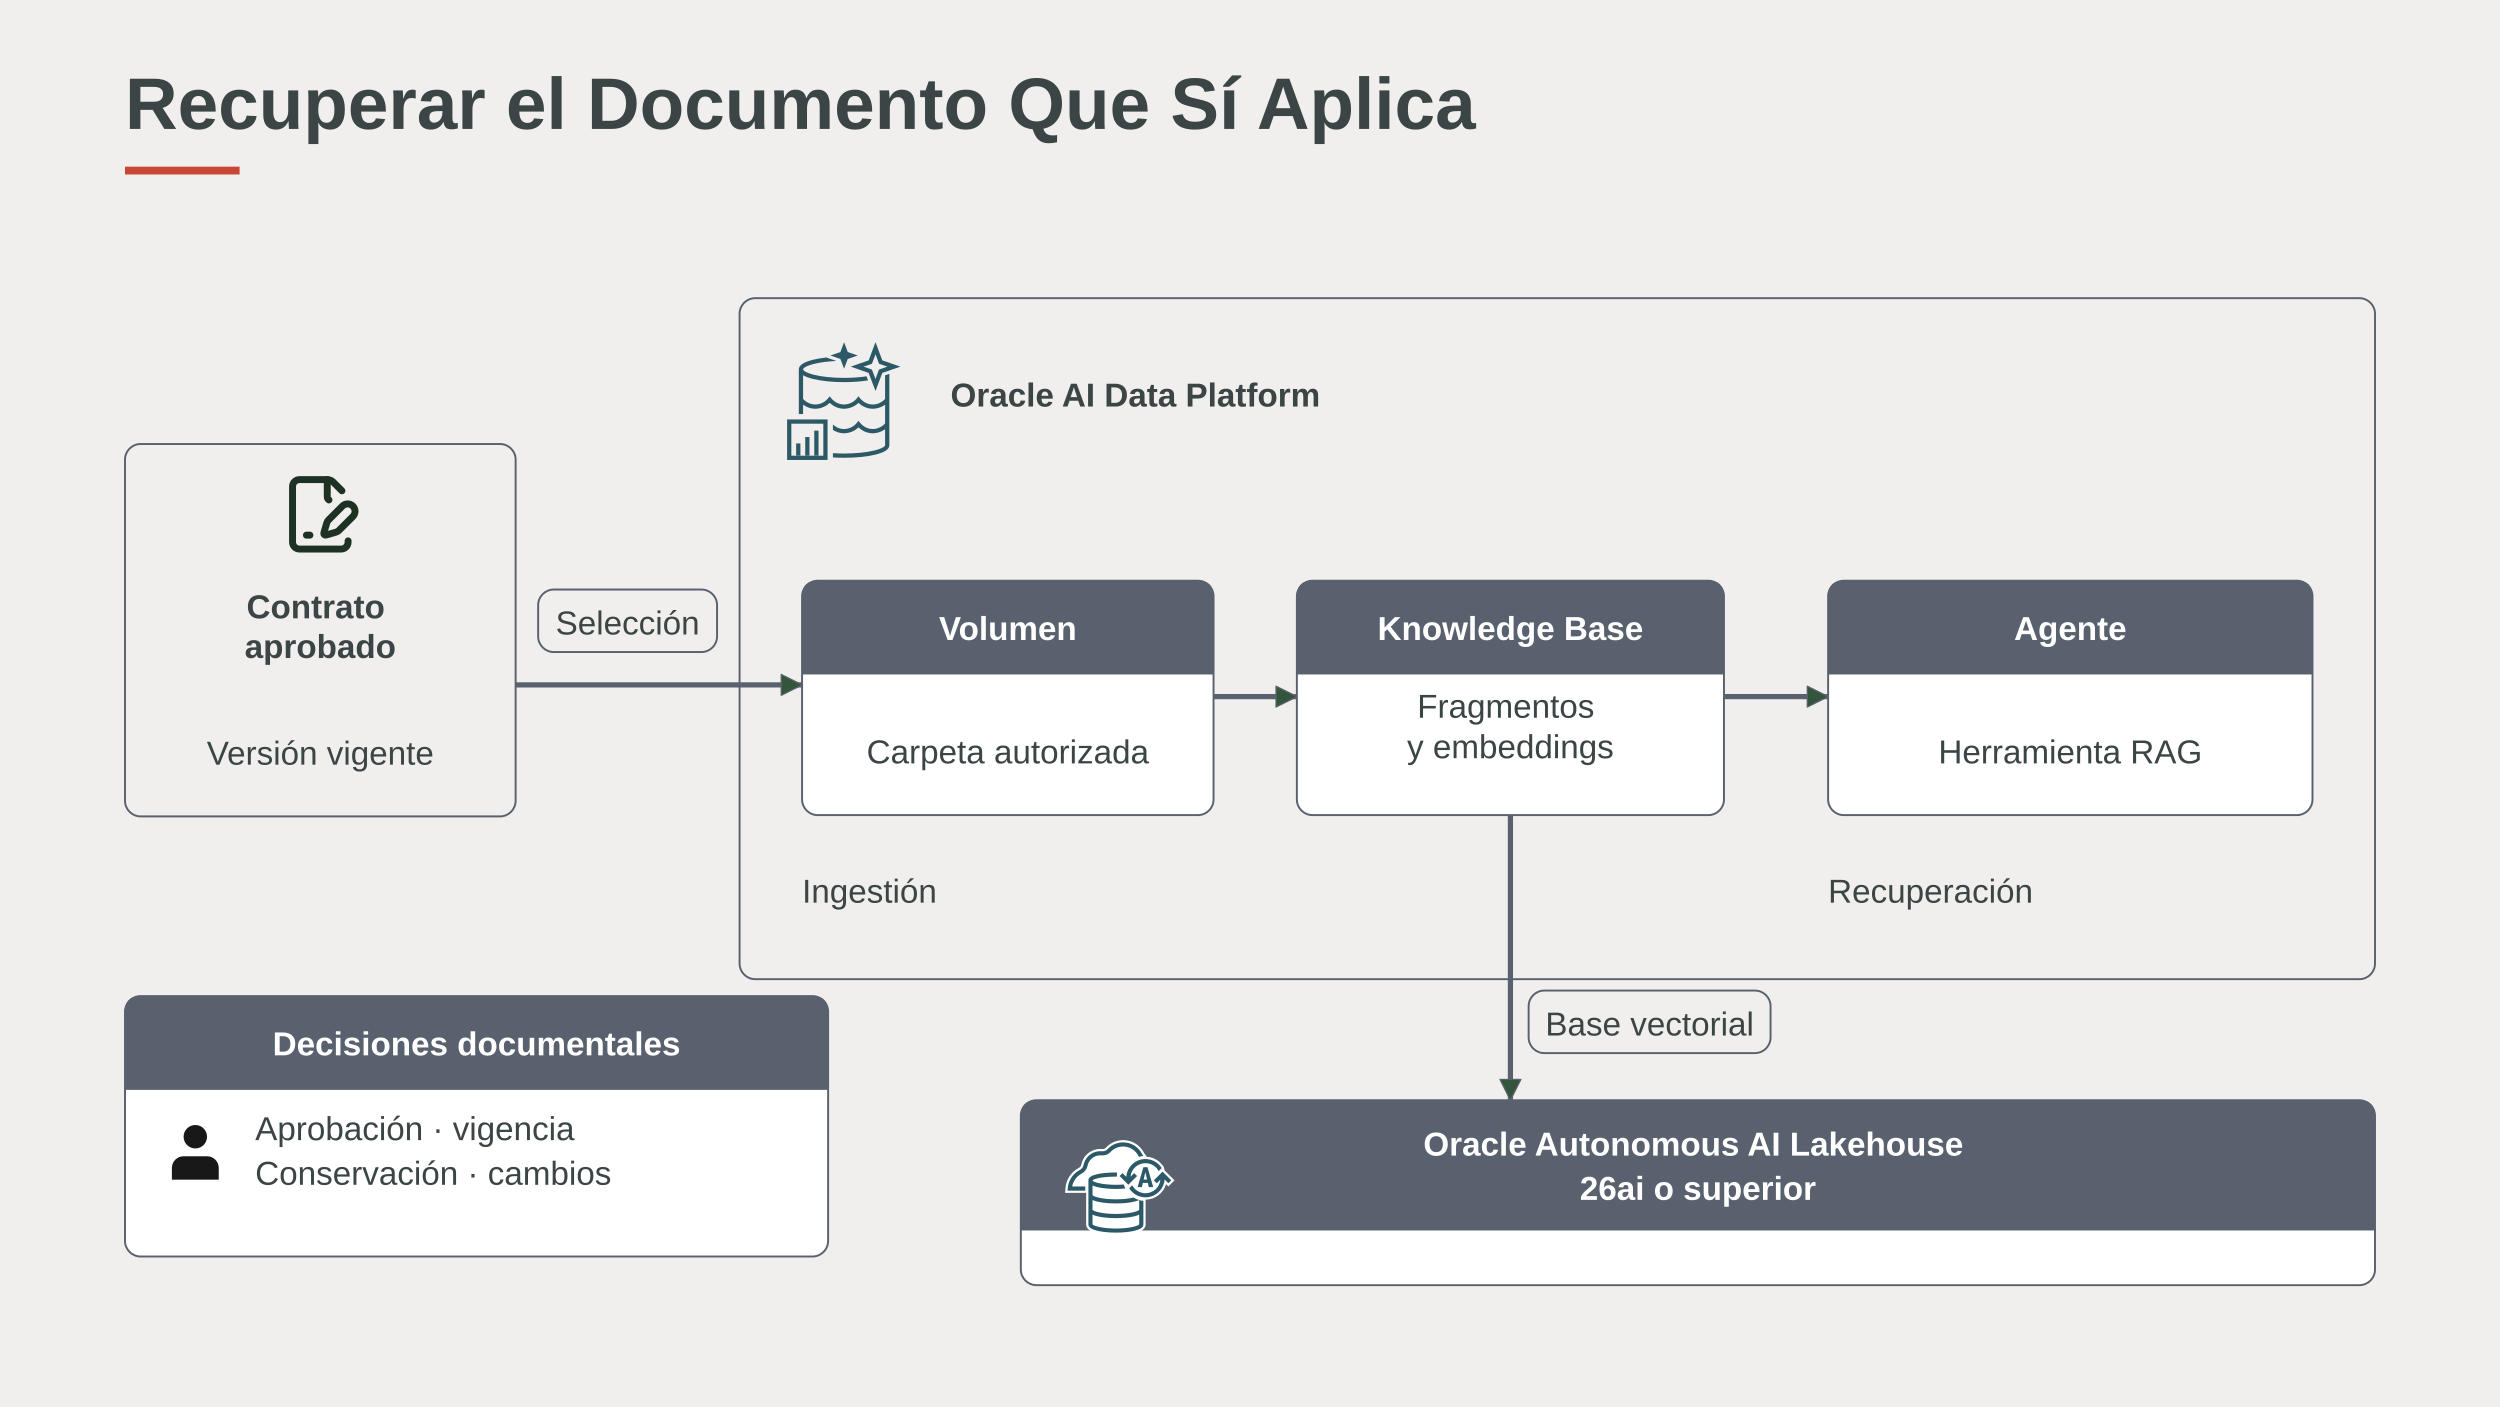
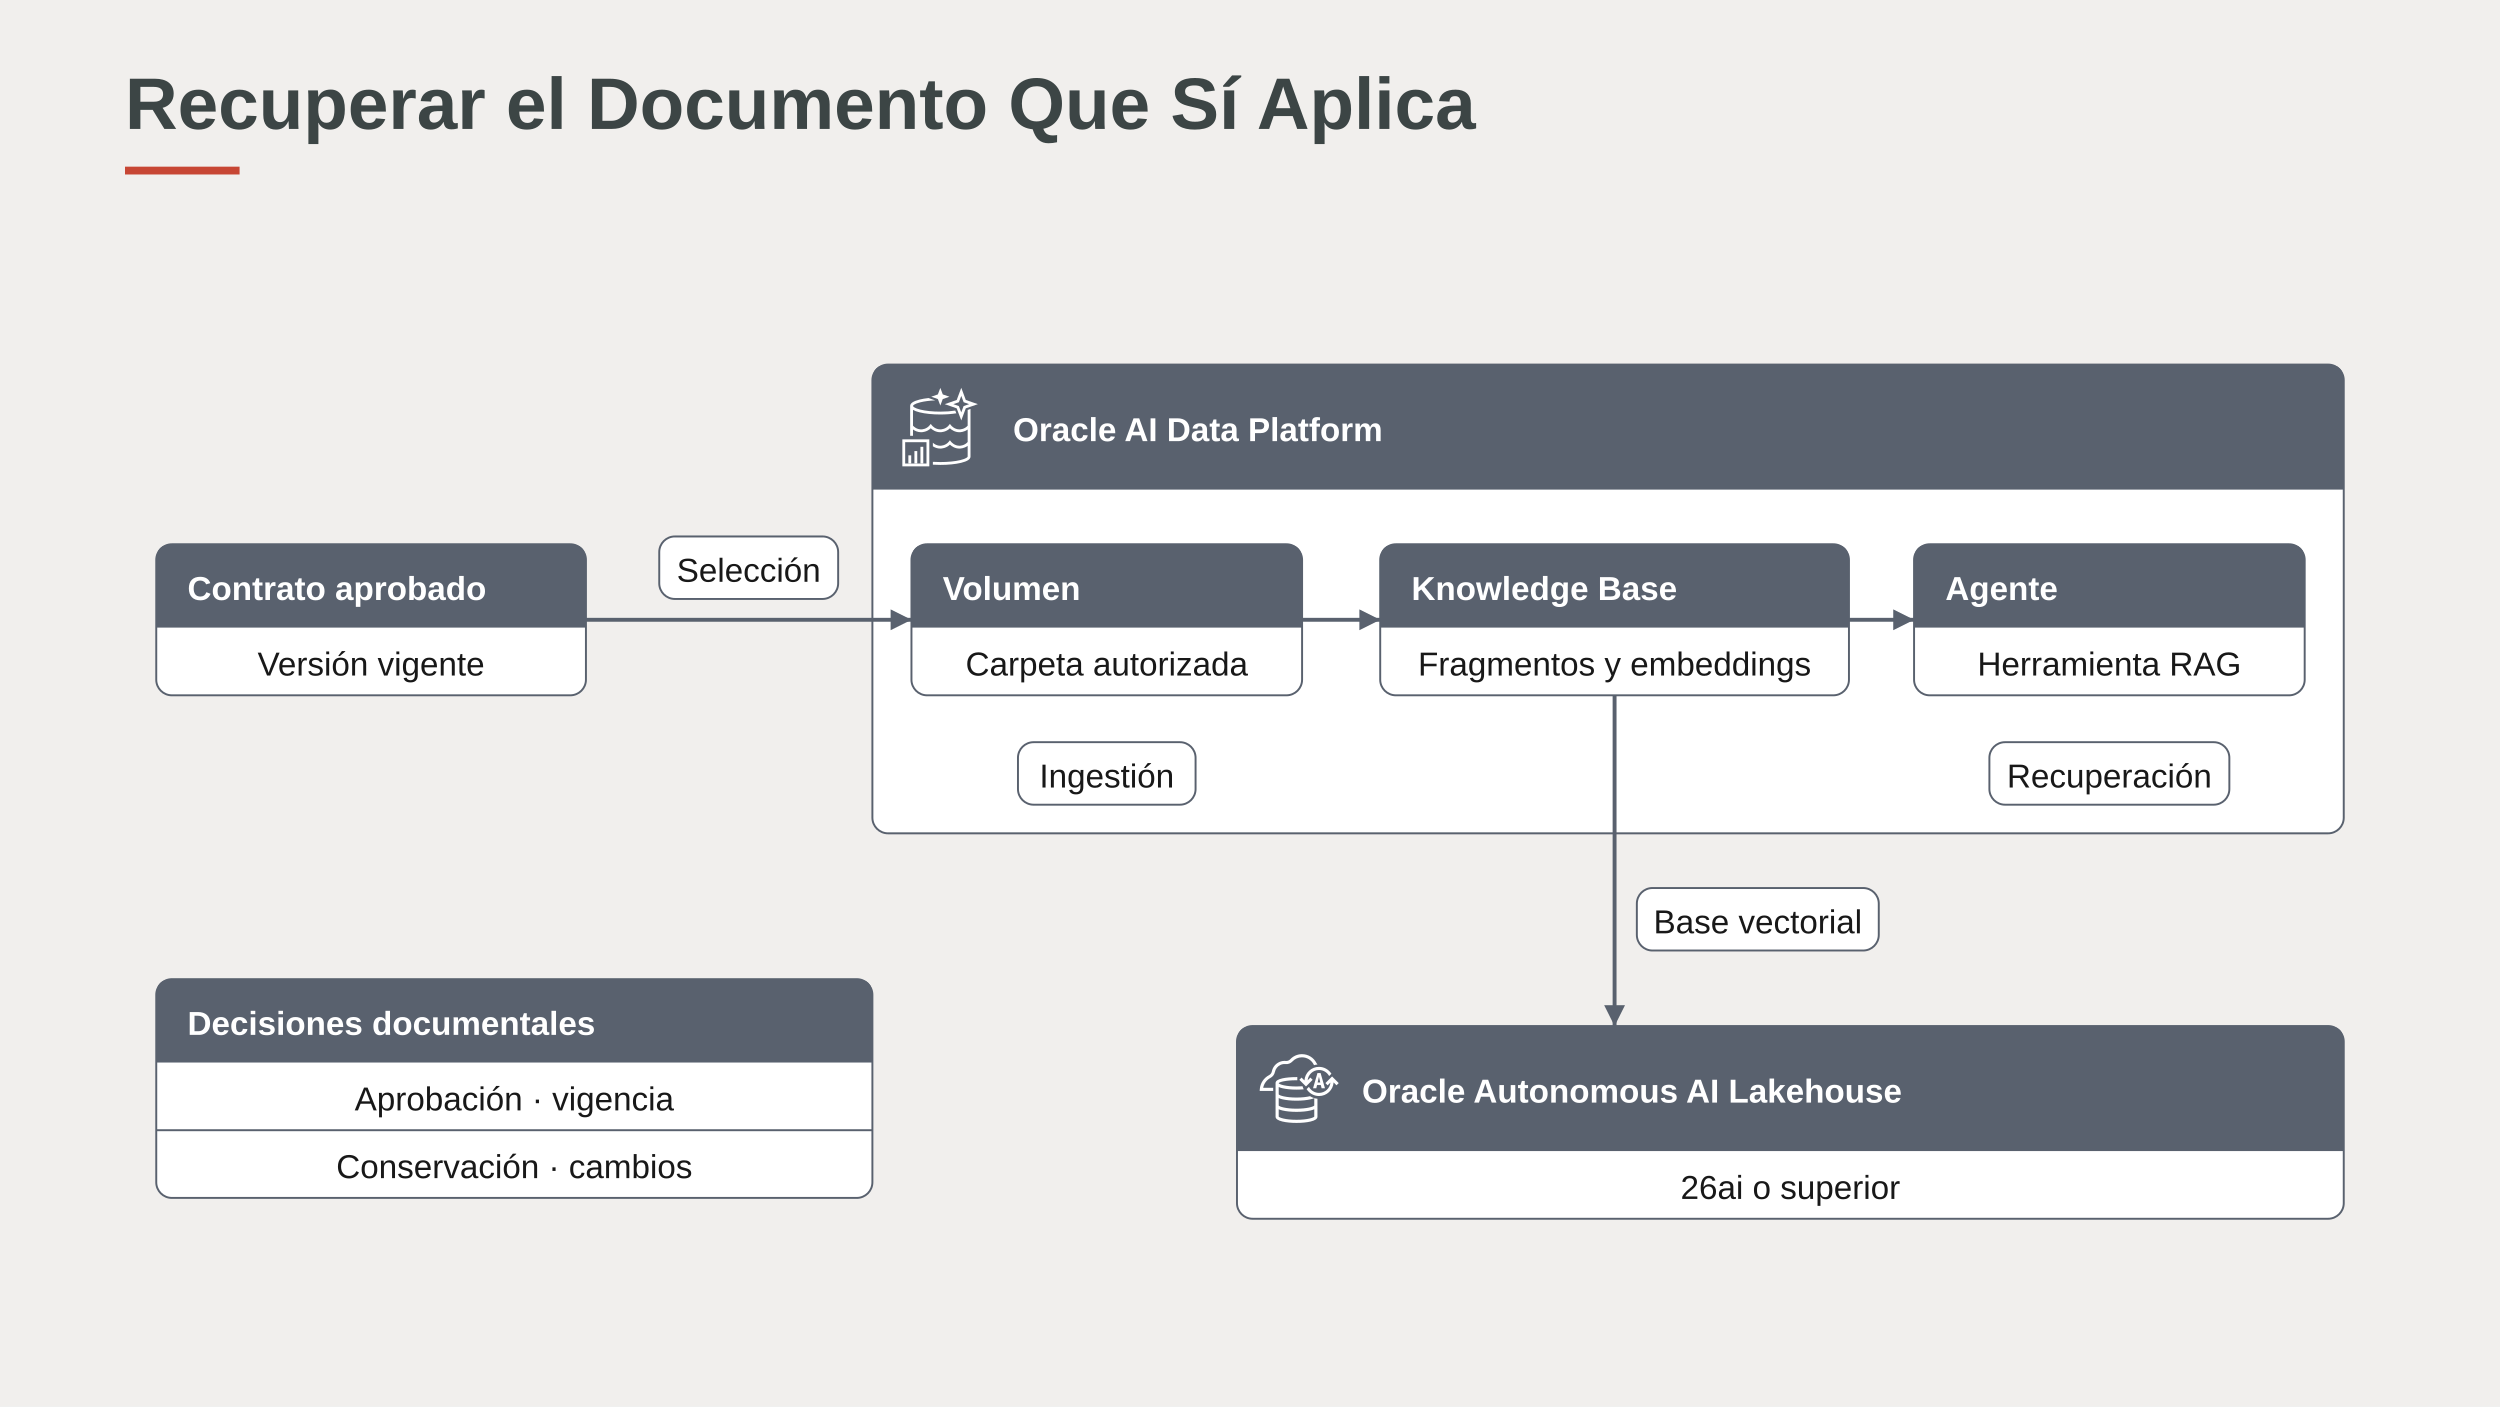
<svg xmlns="http://www.w3.org/2000/svg" viewBox="0 0 1920 1080" role="img" aria-labelledby="title description">
  <g font-family="Segoe UI, Arial, sans-serif">
    <rect x="0" y="0" width="1920" height="1080" rx="0" fill="#F1EFED" stroke="none" stroke-width="2" />
    <rect x="96" y="128" width="88" height="6" rx="0" fill="#C74634" stroke="none" stroke-width="2" />
    <text x="96" y="99" font-size="56" fill="#3C4545" font-weight="700" text-anchor="start">
      <tspan x="96" y="99">Recuperar el Documento Que Sí Aplica</tspan>
    </text>
-     <g data-layout="module-artwork" data-reference="governance-architecture" transform="translate(0.000 -13.000)" data-center="960 608">
-       <rect x="568" y="242" width="1256" height="523" rx="12" fill="#F1EFED" stroke="#59616E" stroke-width="1.5" />
-       <svg x="600" y="273" width="96" height="96" viewBox="0 0 720 720" aria-hidden="true" data-official-icon="oci-ai-data-platform-workbench">
-         <g>
-           <g id="oci-oci-ai-data-platform-workbench-group1-1-600-273" transform="translate(33.75,-20.6554)">
-             <g id="oci-oci-ai-data-platform-workbench-shape2-2-600-273" transform="translate(67.4572,-12.4994)">
-               <path d="M496.88 245.08 L496.88 381 C470.22 411.51 433.64 413.11 426.32 413.11 C383.42 413.11 357.87 383.71 353.16         377.8 L343.49 365.78 L333.94 377.8 C307.15 411.4 268.22 413.11 260.78 413.11 C217.75 413.11 192.2 383.71         187.49 377.8 L177.94 365.78 L168.27 377.8 C141.49 411.4 102.67 413.11 95.11 413.11 C57.41 413.11 33.11         390.49 24.55 380.95 L24.55 244.41 C38.19 252.64 57.29 259.84 82.09 265.99 C129.95 277.81 193.44 284.33         260.78 284.33 C310.5 284.33 357.99 280.76 398.79 274.15 L389.86 250.68 C351.55 256.59 307.15 259.74         260.78 259.74 C195.3 259.74 134.05 253.48 88.04 242.11 C35.96 229.25 24.55 215 24.55 210.6 C24.55 206.21         35.96 191.96 87.92 179.09 C123.38 170.32 168.02 164.61 216.63 162.45 L209.19 159.86 L158.72 142.21 C130.57         145.3 104.53 149.68 82.09 155.22 C27.53 168.7 0 187.32 0 210.59 L0 468.35 L24.55 468.35 L24.55 413.79         C40.3 425.54 64.11 437.65 95.11 437.65 C103.67 437.65 145.21 435.86 178.07 403.58 C192.33 417.17 220.48         437.65 260.65 437.65 C269.33 437.65 310.87 435.86 343.73 403.58 C357.99 417.17 386.14 437.65 426.32         437.65 C433.88 437.65 466.74 436.25 496.88 414.12 L496.88 522.25 C470.22 552.77 433.64 554.36 426.32         554.36 C383.42 554.36 357.87 524.96 353.16 519.05 L343.49 507.03 L333.94 519.05 C307.15 552.65 268.22         554.36 260.78 554.36 C229.78 554.36 207.95 539.11 196.3 528.38 L196.3 559.34 C211.92 569.6 233.62 578.94         260.78 578.94 C269.33 578.94 310.87 577.15 343.73 544.87 C357.99 558.46 386.14 578.94 426.32 578.94         C434.01 578.94 466.74 577.53 496.88 555.41 L496.88 648.18 C496.88 652.06 485.22 665.94 433.51 678.32         C387.51 689.35 326.13 695.42 260.78 695.42 C238.7 695.42 217 694.72 196.3 693.38 L196.3 717.99 C217.13         719.29 238.7 720 260.78 720 C327.99 720 391.48 713.69 439.22 702.22 C493.78 689.15 521.43 670.96 521.43         648.15 L521.43 236.58 L496.88 245.08 Z" class="oci-oci-ai-data-platform-workbench-st1" style="fill:#2d5967;stroke:none;stroke-linecap:butt;stroke-width:0.75;" />
+     <g data-layout="module-artwork" data-reference="governance-architecture" data-center="960 608" transform="translate(0 -10)">
+       <rect x="670" y="290" width="1130" height="360" rx="12" fill="#FFFFFF" stroke="#59616E" stroke-width="1.5" />
+       <path d="M682 290 H1788 Q1800 290 1800 302 V386 H670 V302 Q670 290 682 290 Z" fill="#59616E" stroke="#59616E" stroke-width="0" stroke-linejoin="round" stroke-linecap="round" />
+       <g data-table-cell="icon-header" data-cell-align="left">
+         <rect x="670" y="290" width="1130" height="96" rx="0" fill="none" stroke="none" stroke-width="0" data-cell-frame="true" />
+         <g data-cell-content="true">
+           <svg x="690" y="306" width="64" height="64" viewBox="0 0 720 720" aria-hidden="true" data-official-icon="oci-ai-data-platform-workbench">
+             <g>
+               <g id="oci-oci-ai-data-platform-workbench-group1-1" transform="translate(33.75,-20.6554)">
+                 <g id="oci-oci-ai-data-platform-workbench-shape2-2" transform="translate(67.4572,-12.4994)">
+                   <path d="M496.88 245.08 L496.88 381 C470.22 411.51 433.64 413.11 426.32 413.11 C383.42 413.11 357.87 383.71 353.16         377.8 L343.49 365.78 L333.94 377.8 C307.15 411.4 268.22 413.11 260.78 413.11 C217.75 413.11 192.2 383.71         187.49 377.8 L177.94 365.78 L168.27 377.8 C141.49 411.4 102.67 413.11 95.11 413.11 C57.41 413.11 33.11         390.49 24.55 380.95 L24.55 244.41 C38.19 252.64 57.29 259.84 82.09 265.99 C129.95 277.81 193.44 284.33         260.78 284.33 C310.5 284.33 357.99 280.76 398.79 274.15 L389.86 250.68 C351.55 256.59 307.15 259.74         260.78 259.74 C195.3 259.74 134.05 253.48 88.04 242.11 C35.96 229.25 24.55 215 24.55 210.6 C24.55 206.21         35.96 191.96 87.92 179.09 C123.38 170.32 168.02 164.61 216.63 162.45 L209.19 159.86 L158.72 142.21 C130.57         145.3 104.53 149.68 82.09 155.22 C27.53 168.7 0 187.32 0 210.59 L0 468.35 L24.55 468.35 L24.55 413.79         C40.3 425.54 64.11 437.65 95.11 437.65 C103.67 437.65 145.21 435.86 178.07 403.58 C192.33 417.17 220.48         437.65 260.65 437.65 C269.33 437.65 310.87 435.86 343.73 403.58 C357.99 417.17 386.14 437.65 426.32         437.65 C433.88 437.65 466.74 436.25 496.88 414.12 L496.88 522.25 C470.22 552.77 433.64 554.36 426.32         554.36 C383.42 554.36 357.87 524.96 353.16 519.05 L343.49 507.03 L333.94 519.05 C307.15 552.65 268.22         554.36 260.78 554.36 C229.78 554.36 207.95 539.11 196.3 528.38 L196.3 559.34 C211.92 569.6 233.62 578.94         260.78 578.94 C269.33 578.94 310.87 577.15 343.73 544.87 C357.99 558.46 386.14 578.94 426.32 578.94         C434.01 578.94 466.74 577.53 496.88 555.41 L496.88 648.18 C496.88 652.06 485.22 665.94 433.51 678.32         C387.51 689.35 326.13 695.42 260.78 695.42 C238.7 695.42 217 694.72 196.3 693.38 L196.3 717.99 C217.13         719.29 238.7 720 260.78 720 C327.99 720 391.48 713.69 439.22 702.22 C493.78 689.15 521.43 670.96 521.43         648.15 L521.43 236.58 L496.88 245.08 Z" class="oci-oci-ai-data-platform-workbench-st1" style="fill:#FFFFFF;stroke:none;stroke-linecap:butt;stroke-width:0.75;" />
+                 </g>
+                 <g id="oci-oci-ai-data-platform-workbench-shape3-4" transform="translate(52.081,-24.5773)">
+                   <path d="M24.55 649.37 L0 649.37 L0 720 L24.55 720 L24.55 649.37 Z" class="oci-oci-ai-data-platform-workbench-st1" style="fill:#FFFFFF;stroke:none;stroke-linecap:butt;stroke-width:0.75;" />
+                 </g>
+                 <g id="oci-oci-ai-data-platform-workbench-shape4-6" transform="translate(104.286,-24.5649)">
+                   <path d="M24.55 612.51 L0 612.51 L0 720 L24.55 720 L24.55 612.51 Z" class="oci-oci-ai-data-platform-workbench-st1" style="fill:#FFFFFF;stroke:none;stroke-linecap:butt;stroke-width:0.75;" />
+                 </g>
+                 <g id="oci-oci-ai-data-platform-workbench-shape5-8" transform="translate(156.367,-24.5525)">
+                   <path d="M24.55 575.65 L0 575.65 L0 720 L24.55 720 L24.55 575.65 Z" class="oci-oci-ai-data-platform-workbench-st1" style="fill:#FFFFFF;stroke:none;stroke-linecap:butt;stroke-width:0.75;" />
+                 </g>
+                 <g id="oci-oci-ai-data-platform-workbench-shape6-10">
+                   <path d="M233 486.6 L0 486.6 L0 720 L233 720 L233 486.6 ZM24.43 511.16 L208.57 511.16 L208.57 695.46 L24.43 695.46         L24.43 511.16 Z" class="oci-oci-ai-data-platform-workbench-st1" style="fill:#FFFFFF;stroke:none;stroke-linecap:butt;stroke-width:0.75;" />
+                 </g>
+                 <g id="oci-oci-ai-data-platform-workbench-shape7-12" transform="translate(366.055,-396.969)">
+                   <path d="M286.45 579.52 L182.28 543.37 L143.1 438.28 L103.67 543.4 L0 579.49 L103.42 615.65 L143.22 720 L182.16 615.65         L286.45 579.52 ZM122.27 596.22 L74.53 579.54 L122.64 562.81 L143.1 508.3 L163.44 562.81 L211.42 579.49         L163.19 596.22 L142.97 650.4 L122.27 596.22 Z" class="oci-oci-ai-data-platform-workbench-st1" style="fill:#FFFFFF;stroke:none;stroke-linecap:butt;stroke-width:0.75;" />
+                 </g>
+                 <g id="oci-oci-ai-data-platform-workbench-shape8-14" transform="translate(249.493,-525.484)">
+                   <path d="M78.74 720 L99.7 663.91 L157.61 643.85 L99.82 623.8 L78.74 567.27 L57.41 623.8 L0 643.83 L57.41 663.91 L78.74         720 Z" class="oci-oci-ai-data-platform-workbench-st1" style="fill:#FFFFFF;stroke:none;stroke-linecap:butt;stroke-width:0.75;" />
+                 </g>
+               </g>
            </g>
-             <g id="oci-oci-ai-data-platform-workbench-shape3-4-600-273" transform="translate(52.081,-24.5773)">
-               <path d="M24.55 649.37 L0 649.37 L0 720 L24.55 720 L24.55 649.37 Z" class="oci-oci-ai-data-platform-workbench-st1" style="fill:#2d5967;stroke:none;stroke-linecap:butt;stroke-width:0.75;" />
+           </svg>
+           <text x="778" y="348.8" fill="#FFFFFF" font-size="25.5" font-weight="700" text-anchor="start">
+             <tspan x="778" y="348.8">Oracle AI Data Platform</tspan>
+           </text>
+         </g>
+       </g>
+       <rect x="120" y="428" width="330" height="116" rx="12" fill="#FFFFFF" stroke="#59616E" stroke-width="1.5" data-table-frame="true" />
+       <path d="M132 428 H438 Q450 428 450 440 V492 H120 V440 Q120 428 132 428 Z" fill="#59616E" stroke="#59616E" stroke-width="0" stroke-linejoin="round" stroke-linecap="round" />
+       <g data-table-cell="header" data-cell-align="left">
+         <rect x="120" y="428" width="330" height="64" rx="0" fill="none" stroke="none" stroke-width="0" data-cell-frame="true" />
+         <g data-cell-content="true">
+           <text x="144" y="470.8" fill="#FFFFFF" font-size="25.5" font-weight="700" text-anchor="start">
+             <tspan x="144" y="470.8">Contrato aprobado</tspan>
+           </text>
+         </g>
+       </g>
+       <g data-table-cell="row" data-cell-align="center">
+         <rect x="120" y="492" width="330" height="52" rx="0" fill="none" stroke="none" stroke-width="0" data-cell-frame="true" />
+         <g data-cell-content="true">
+           <text x="285.0" y="528.8" fill="#181818" font-size="25.5" font-weight="400" text-anchor="middle">
+             <tspan x="285.0" y="528.8">Versión vigente</tspan>
+           </text>
+         </g>
+       </g>
+       <line x1="450" y1="486" x2="700" y2="486" stroke="#59616E" stroke-width="3" />
+       <path d="M700 486 L684.0 494.0 L684.0 478.0 Z" fill="#59616E" stroke="#59616E" stroke-width="0" stroke-linejoin="round" stroke-linecap="round" />
+       <rect x="506.3" y="422" width="137.4" height="48" rx="12" fill="#FFFFFF" stroke="#59616E" stroke-width="1.5" data-layout="reference-tag" />
+       <text x="575" y="456.8" fill="#181818" font-size="25.5" font-weight="400" text-anchor="middle">
+         <tspan x="575" y="456.8">Selección</tspan>
+       </text>
+       <rect x="700" y="428" width="300" height="116" rx="12" fill="#FFFFFF" stroke="#59616E" stroke-width="1.5" data-table-frame="true" />
+       <path d="M712 428 H988 Q1000 428 1000 440 V492 H700 V440 Q700 428 712 428 Z" fill="#59616E" stroke="#59616E" stroke-width="0" stroke-linejoin="round" stroke-linecap="round" />
+       <g data-table-cell="header" data-cell-align="left">
+         <rect x="700" y="428" width="300" height="64" rx="0" fill="none" stroke="none" stroke-width="0" data-cell-frame="true" />
+         <g data-cell-content="true">
+           <text x="724" y="470.8" fill="#FFFFFF" font-size="25.5" font-weight="700" text-anchor="start">
+             <tspan x="724" y="470.8">Volumen</tspan>
+           </text>
+         </g>
+       </g>
+       <g data-table-cell="row" data-cell-align="center">
+         <rect x="700" y="492" width="300" height="52" rx="0" fill="none" stroke="none" stroke-width="0" data-cell-frame="true" />
+         <g data-cell-content="true">
+           <text x="850.0" y="528.8" fill="#181818" font-size="25.5" font-weight="400" text-anchor="middle">
+             <tspan x="850.0" y="528.8">Carpeta autorizada</tspan>
+           </text>
+         </g>
+       </g>
+       <rect x="1060" y="428" width="360" height="116" rx="12" fill="#FFFFFF" stroke="#59616E" stroke-width="1.5" data-table-frame="true" />
+       <path d="M1072 428 H1408 Q1420 428 1420 440 V492 H1060 V440 Q1060 428 1072 428 Z" fill="#59616E" stroke="#59616E" stroke-width="0" stroke-linejoin="round" stroke-linecap="round" />
+       <g data-table-cell="header" data-cell-align="left">
+         <rect x="1060" y="428" width="360" height="64" rx="0" fill="none" stroke="none" stroke-width="0" data-cell-frame="true" />
+         <g data-cell-content="true">
+           <text x="1084" y="470.8" fill="#FFFFFF" font-size="25.5" font-weight="700" text-anchor="start">
+             <tspan x="1084" y="470.8">Knowledge Base</tspan>
+           </text>
+         </g>
+       </g>
+       <g data-table-cell="row" data-cell-align="center">
+         <rect x="1060" y="492" width="360" height="52" rx="0" fill="none" stroke="none" stroke-width="0" data-cell-frame="true" />
+         <g data-cell-content="true">
+           <text x="1240.0" y="528.8" fill="#181818" font-size="25.5" font-weight="400" text-anchor="middle">
+             <tspan x="1240.0" y="528.8">Fragmentos y embeddings</tspan>
+           </text>
+         </g>
+       </g>
+       <rect x="1470" y="428" width="300" height="116" rx="12" fill="#FFFFFF" stroke="#59616E" stroke-width="1.5" data-table-frame="true" />
+       <path d="M1482 428 H1758 Q1770 428 1770 440 V492 H1470 V440 Q1470 428 1482 428 Z" fill="#59616E" stroke="#59616E" stroke-width="0" stroke-linejoin="round" stroke-linecap="round" />
+       <g data-table-cell="header" data-cell-align="left">
+         <rect x="1470" y="428" width="300" height="64" rx="0" fill="none" stroke="none" stroke-width="0" data-cell-frame="true" />
+         <g data-cell-content="true">
+           <text x="1494" y="470.8" fill="#FFFFFF" font-size="25.5" font-weight="700" text-anchor="start">
+             <tspan x="1494" y="470.8">Agente</tspan>
+           </text>
+         </g>
+       </g>
+       <g data-table-cell="row" data-cell-align="center">
+         <rect x="1470" y="492" width="300" height="52" rx="0" fill="none" stroke="none" stroke-width="0" data-cell-frame="true" />
+         <g data-cell-content="true">
+           <text x="1620.0" y="528.8" fill="#181818" font-size="25.5" font-weight="400" text-anchor="middle">
+             <tspan x="1620.0" y="528.8">Herramienta RAG</tspan>
+           </text>
+         </g>
+       </g>
+       <line x1="1000" y1="486" x2="1060" y2="486" stroke="#59616E" stroke-width="3" />
+       <path d="M1060 486 L1044.0 494.0 L1044.0 478.0 Z" fill="#59616E" stroke="#59616E" stroke-width="0" stroke-linejoin="round" stroke-linecap="round" />
+       <line x1="1420" y1="486" x2="1470" y2="486" stroke="#59616E" stroke-width="3" />
+       <path d="M1470 486 L1454.0 494.0 L1454.0 478.0 Z" fill="#59616E" stroke="#59616E" stroke-width="0" stroke-linejoin="round" stroke-linecap="round" />
+       <rect x="781.8" y="580" width="136.4" height="48" rx="12" fill="#FFFFFF" stroke="#59616E" stroke-width="1.5" data-layout="reference-tag" />
+       <text x="850" y="614.8" fill="#181818" font-size="25.5" font-weight="400" text-anchor="middle">
+         <tspan x="850" y="614.8">Ingestión</tspan>
+       </text>
+       <rect x="1527.855" y="580" width="184.289" height="48" rx="12" fill="#FFFFFF" stroke="#59616E" stroke-width="1.5" data-layout="reference-tag" />
+       <text x="1620" y="614.8" fill="#181818" font-size="25.5" font-weight="400" text-anchor="middle">
+         <tspan x="1620" y="614.8">Recuperación</tspan>
+       </text>
+       <rect x="120" y="762" width="550" height="168" rx="12" fill="#FFFFFF" stroke="#59616E" stroke-width="1.5" data-table-frame="true" />
+       <path d="M132 762 H658 Q670 762 670 774 V826 H120 V774 Q120 762 132 762 Z" fill="#59616E" stroke="#59616E" stroke-width="0" stroke-linejoin="round" stroke-linecap="round" />
+       <g data-table-cell="header" data-cell-align="left">
+         <rect x="120" y="762" width="550" height="64" rx="0" fill="none" stroke="none" stroke-width="0" data-cell-frame="true" />
+         <g data-cell-content="true">
+           <text x="144" y="804.8" fill="#FFFFFF" font-size="25.5" font-weight="700" text-anchor="start">
+             <tspan x="144" y="804.8">Decisiones documentales</tspan>
+           </text>
+         </g>
+       </g>
+       <g data-table-cell="row" data-cell-align="center">
+         <rect x="120" y="826" width="550" height="52" rx="0" fill="none" stroke="none" stroke-width="0" data-cell-frame="true" />
+         <g data-cell-content="true">
+           <text x="395.0" y="862.8" fill="#181818" font-size="25.5" font-weight="400" text-anchor="middle">
+             <tspan x="395.0" y="862.8">Aprobación · vigencia</tspan>
+           </text>
+         </g>
+       </g>
+       <line x1="120" y1="878" x2="670" y2="878" stroke="#59616E" stroke-width="1.5" />
+       <g data-table-cell="row" data-cell-align="center">
+         <rect x="120" y="878" width="550" height="52" rx="0" fill="none" stroke="none" stroke-width="0" data-cell-frame="true" />
+         <g data-cell-content="true">
+           <text x="395.0" y="914.8" fill="#181818" font-size="25.5" font-weight="400" text-anchor="middle">
+             <tspan x="395.0" y="914.8">Conservación · cambios</tspan>
+           </text>
+         </g>
+       </g>
+       <rect x="950" y="798" width="850" height="148" rx="12" fill="#FFFFFF" stroke="#59616E" stroke-width="1.5" data-table-frame="true" />
+       <path d="M962 798 H1788 Q1800 798 1800 810 V894 H950 V810 Q950 798 962 798 Z" fill="#59616E" stroke="#59616E" stroke-width="0" stroke-linejoin="round" stroke-linecap="round" />
+       <g data-table-cell="icon-header" data-cell-align="left">
+         <rect x="950" y="798" width="850" height="96" rx="0" fill="none" stroke="none" stroke-width="0" data-cell-frame="true" />
+         <g data-cell-content="true">
+           <svg x="966" y="814.0" width="64" height="64" viewBox="0 0 48.47 42.02" aria-hidden="true" data-official-icon="oracle-autonomous-database">
+             <g>
+               <g>
+                 <path class="oci-oracle-autonomous-database-st0" d="M22.5,41.52c-3.12,0-6.07-0.29-8.29-0.83c-2.95-0.71-4.39-1.78-4.39-3.29V22.9H0.54l0.11-1.52    c0.27-3.67,2.39-6.89,5.65-8.61c0.71-0.38,1.21-1.04,1.36-1.81c0.51-2.6,2.26-4.78,4.68-5.85c1.02-0.45,2.15-0.68,3.26-0.68    c0.25,0,0.5,0.01,0.75,0.03c0.09,0.01,0.17,0.01,0.26,0.01c0.71,0,1.36-0.28,1.82-0.78c1.72-1.85,4.01-2.96,6.51-3.15V0.54l1-0.02    l0,0.01c3.69,0.08,6.99,2.17,8.65,5.49c0.12,0.24,0.29,0.47,0.48,0.67c0.24,0.35,0.56,0.8,0.84,1.2c3,0.1,5.73,1.67,7.33,4.24    l0.04,0.07l0.35,1.53l4.12,4.12l-2.01,2.01l-1.3-1.3c-0.79,4.19-4.49,7.34-8.85,7.34c-0.14,0-0.28,0-0.42-0.01v11.53    c0,1.5-1.44,2.58-4.39,3.29C28.57,41.23,25.62,41.52,22.5,41.52z" style="fill:none;" />
+                 <path class="oci-oracle-autonomous-database-st0" d="M25.72,1.02c3.59,0,6.83,2,8.43,5.22c0.15,0.3,0.35,0.57,0.58,0.8c0.22,0.34,0.62,0.9,0.93,1.34    c2.98,0.02,5.66,1.59,7.16,4.01l0.37,1.58l3.87,3.87l-1.3,1.3l-1.67-1.67c-0.3,4.42-3.99,7.92-8.48,7.92    c-0.31,0-0.62-0.03-0.92-0.06v12.08c0,1.24-1.31,2.16-4,2.8c-2.2,0.53-5.1,0.81-8.18,0.81s-5.98-0.29-8.18-0.81    c-2.69-0.64-4-1.56-4-2.8V22.4H1.08l0.07-0.99c0.26-3.5,2.27-6.56,5.39-8.2c0.85-0.45,1.44-1.23,1.62-2.16    c0.48-2.44,2.12-4.49,4.39-5.49c0.97-0.42,2.01-0.64,3.06-0.64c0.24,0,0.47,0.01,0.7,0.03c0.1,0.01,0.2,0.01,0.31,0.01    c0.84,0,1.63-0.33,2.19-0.94c1.74-1.87,4.1-2.94,6.65-3.01l0.02,0.92l-0.02-0.92C25.55,1.02,25.63,1.02,25.72,1.02 M26.44,0    l-1,0.03c-0.01,0-0.01,0-0.02,0l-0.98,0.03l0,0.05C22,0.4,19.77,1.53,18.08,3.36c-0.37,0.4-0.89,0.62-1.46,0.62    c-0.07,0-0.14,0-0.21-0.01c-0.27-0.02-0.53-0.04-0.8-0.04c-1.18,0-2.38,0.25-3.46,0.73c-2.57,1.13-4.43,3.45-4.97,6.21    c-0.12,0.63-0.53,1.16-1.11,1.46c-3.42,1.8-5.63,5.17-5.92,9.01l-0.07,0.99L0,23.4h1.08h8.24v14.01c0,2.63,3.59,3.49,4.77,3.77    c2.27,0.54,5.26,0.84,8.41,0.84c3.16,0,6.14-0.3,8.41-0.84c1.18-0.28,4.77-1.14,4.77-3.77V26.39c4.25-0.04,7.9-2.91,9.05-6.86    l0.32,0.32l0.71,0.71l0.71-0.71l1.3-1.3l0.71-0.71l-0.71-0.71l-3.67-3.67l-0.3-1.31L43.76,12l-0.09-0.14    c-1.64-2.63-4.41-4.27-7.48-4.46c-0.23-0.33-0.47-0.68-0.63-0.91l-0.05-0.08l-0.07-0.07c-0.16-0.17-0.3-0.35-0.39-0.55    c-1.67-3.34-4.92-5.5-8.61-5.75L26.44,0L26.44,0z" style="fill:none;" />
+               </g>
+               <path class="oci-oracle-autonomous-database-st1" d="M3.12,20.56h5.82v1.84H1.08l0.07-0.99c0.26-3.5,2.27-6.56,5.39-8.2c0.85-0.45,1.44-1.23,1.62-2.16   c0.48-2.44,2.12-4.49,4.39-5.49c1.18-0.52,2.48-0.73,3.76-0.61c0.96,0.09,1.87-0.25,2.5-0.93c1.74-1.87,4.1-2.94,6.65-3.01h0   c0.08,0,0.17,0,0.25,0c3.59,0,6.83,2,8.43,5.22c0.15,0.3,0.35,0.57,0.58,0.8c-0.69,0.06-1.37,0.19-2.01,0.39   c-0.07-0.12-0.14-0.24-0.21-0.37c-1.29-2.59-3.9-4.2-6.79-4.2c-0.07,0-0.14,0-0.21,0c-2.05,0.05-3.96,0.92-5.36,2.42   c-1.02,1.1-2.49,1.65-4.02,1.51c-0.97-0.09-1.95,0.07-2.85,0.46c-1.72,0.76-2.96,2.31-3.33,4.16c-0.29,1.47-1.23,2.72-2.57,3.43   C5.14,16.02,3.59,18.12,3.12,20.56 M34.69,12h1.82l2.55,8.86h-1.96L36.66,19h-2.21l-0.43,1.86h-1.9L34.69,12z M34.8,17.49h1.52   l-0.76-3.31L34.8,17.49z M27.12,16.3l-1.67-1.67l-1.3,1.3l3.87,3.87l3.87-3.87l-1.3-1.3l-1.62,1.62c0.32-3.38,3.18-6.02,6.63-6.02   c2.5,0,4.74,1.4,5.88,3.52l1.34-1.34c-1.52-2.43-4.22-4.01-7.22-4.01C31.11,8.38,27.42,11.88,27.12,16.3 M47.06,17.84l-3.87-3.87   l-3.87,3.87l1.3,1.3l1.62-1.62c-0.32,3.38-3.18,6.02-6.63,6.02c-2.5,0-4.74-1.4-5.88-3.52l-1.34,1.34   c1.52,2.43,4.22,4.01,7.22,4.01c4.49,0,8.18-3.5,8.48-7.92l1.67,1.67L47.06,17.84z M32.85,26.58c0.59,0.18,1.21,0.3,1.84,0.36   v10.46c0,1.24-1.31,2.16-4,2.8c-2.2,0.53-5.1,0.81-8.18,0.81s-5.98-0.29-8.18-0.81c-2.69-0.64-4-1.56-4-2.8V17.8   c0-1.25,1.32-2.14,4.02-2.73c2.13-0.46,5.03-0.72,8.16-0.72c0.15,0,0.31,0,0.46,0v1.84c-0.15,0-0.3,0-0.46,0   c-6.55,0-9.93,1.07-10.34,1.67v0.11c0.44,0.67,4.19,1.84,10.34,1.84c1.27,0,2.44-0.05,3.5-0.13c0.18,0.62,0.41,1.22,0.7,1.78   c-1.32,0.12-2.74,0.19-4.2,0.19c-3.08,0-5.98-0.29-8.18-0.81c-0.86-0.21-1.58-0.44-2.17-0.71v4.28c0.44,0.67,4.19,1.84,10.34,1.84   c3.41,0,6.07-0.36,7.85-0.79c0.76,0.48,1.59,0.86,2.47,1.12c-0.58,0.26-1.29,0.49-2.14,0.69c-2.2,0.53-5.1,0.81-8.18,0.81   s-5.98-0.29-8.18-0.81c-0.86-0.21-1.58-0.44-2.17-0.71v4.33c0.44,0.67,4.19,1.84,10.34,1.84s9.91-1.17,10.34-1.84V26.58z    M32.85,33.06c-0.58,0.26-1.3,0.5-2.17,0.71c-2.2,0.53-5.1,0.81-8.18,0.81s-5.98-0.29-8.18-0.81c-0.86-0.21-1.58-0.44-2.17-0.71   v4.29c0.39,0.56,3.79,1.84,10.34,1.84s9.96-1.27,10.34-1.84V33.06z" style="fill:#FFFFFF;" />
            </g>
-             <g id="oci-oci-ai-data-platform-workbench-shape4-6-600-273" transform="translate(104.286,-24.5649)">
-               <path d="M24.55 612.51 L0 612.51 L0 720 L24.55 720 L24.55 612.51 Z" class="oci-oci-ai-data-platform-workbench-st1" style="fill:#2d5967;stroke:none;stroke-linecap:butt;stroke-width:0.75;" />
-             </g>
-             <g id="oci-oci-ai-data-platform-workbench-shape5-8-600-273" transform="translate(156.367,-24.5525)">
-               <path d="M24.55 575.65 L0 575.65 L0 720 L24.55 720 L24.55 575.65 Z" class="oci-oci-ai-data-platform-workbench-st1" style="fill:#2d5967;stroke:none;stroke-linecap:butt;stroke-width:0.75;" />
-             </g>
-             <g id="oci-oci-ai-data-platform-workbench-shape6-10-600-273">
-               <path d="M233 486.6 L0 486.6 L0 720 L233 720 L233 486.6 ZM24.43 511.16 L208.57 511.16 L208.57 695.46 L24.43 695.46         L24.43 511.16 Z" class="oci-oci-ai-data-platform-workbench-st1" style="fill:#2d5967;stroke:none;stroke-linecap:butt;stroke-width:0.75;" />
-             </g>
-             <g id="oci-oci-ai-data-platform-workbench-shape7-12-600-273" transform="translate(366.055,-396.969)">
-               <path d="M286.45 579.52 L182.28 543.37 L143.1 438.28 L103.67 543.4 L0 579.49 L103.42 615.65 L143.22 720 L182.16 615.65         L286.45 579.52 ZM122.27 596.22 L74.53 579.54 L122.64 562.81 L143.1 508.3 L163.44 562.81 L211.42 579.49         L163.19 596.22 L142.97 650.4 L122.27 596.22 Z" class="oci-oci-ai-data-platform-workbench-st1" style="fill:#2d5967;stroke:none;stroke-linecap:butt;stroke-width:0.75;" />
-             </g>
-             <g id="oci-oci-ai-data-platform-workbench-shape8-14-600-273" transform="translate(249.493,-525.484)">
-               <path d="M78.74 720 L99.7 663.91 L157.61 643.85 L99.82 623.8 L78.74 567.27 L57.41 623.8 L0 643.83 L57.41 663.91 L78.74         720 Z" class="oci-oci-ai-data-platform-workbench-st1" style="fill:#2d5967;stroke:none;stroke-linecap:butt;stroke-width:0.75;" />
-             </g>
-           </g>
+           </svg>
+           <text x="1046" y="856.8" fill="#FFFFFF" font-size="25.5" font-weight="700" text-anchor="start">
+             <tspan x="1046" y="856.8">Oracle Autonomous AI Lakehouse</tspan>
+           </text>
        </g>
-       </svg>
-       <text x="730" y="325.23" font-size="25.5" fill="#3C4545" font-weight="700" text-anchor="start">
-         <tspan x="730" y="325.23">Oracle AI Data Platform</tspan>
-       </text>
-       <rect x="96" y="354" width="300" height="286" rx="12" fill="#F1EFED" stroke="#59616E" stroke-width="1.5" />
-       <g data-svgrepo-icon="contract" transform="translate(214 376) scale(2.66667)" color="#1E3224" fill="none" stroke="currentColor" stroke-width="2" stroke-linecap="round" stroke-linejoin="round">
-         <path d="M14.364 13.634a2 2 0 0 0-.506.854l-.837 2.87a.5.5 0 0 0 .62.62l2.87-.837a2 2 0 0 0 .854-.506l4.013-4.009a1 1 0 0 0-3.004-3.004z" />
-         <path d="M14.487 7.858A1 1 0 0 1 14 7V2" />
-         <path d="M20 19.645V20a2 2 0 0 1-2 2H6a2 2 0 0 1-2-2V4a2 2 0 0 1 2-2h8a2.4 2.4 0 0 1 1.704.706l2.516 2.516" />
-         <path d="M8 18h1" />
      </g>
-       <text x="246" y="487.861" font-size="25.5" fill="#3C4545" font-weight="700" text-anchor="middle">
-         <tspan x="246" y="487.861">Contrato </tspan>
-         <tspan x="246" y="518.319">aprobado</tspan>
-       </text>
-       <text x="246" y="600.27" font-size="25.5" fill="#3C4545" font-weight="400" text-anchor="middle">
-         <tspan x="246" y="600.27">Versión vigente</tspan>
-       </text>
-       <rect x="616" y="459" width="316" height="180" rx="12" fill="#FFFFFF" stroke="#59616E" stroke-width="1.5" data-table-frame="true" />
-       <path d="M628.0 459.0 H920.0 Q932.0 459.0 932.0 471.0 V531.0 H616.0 V471.0 Q616.0 459.0 628.0 459.0 Z" fill="#59616E" stroke="none" data-table-header="true" />
-       <text x="774.0" y="504.5" font-size="25.5" fill="#FFFFFF" font-weight="700" text-anchor="middle">
-         <tspan x="774.0" y="504.5">Volumen</tspan>
-       </text>
-       <text x="774.0" y="599.27" font-size="25.5" fill="#3C4545" font-weight="400" text-anchor="middle">
-         <tspan x="774.0" y="599.27">Carpeta autorizada</tspan>
-       </text>
-       <rect x="996" y="459" width="328" height="180" rx="12" fill="#FFFFFF" stroke="#59616E" stroke-width="1.5" data-table-frame="true" />
-       <path d="M1008.0 459.0 H1312.0 Q1324.0 459.0 1324.0 471.0 V531.0 H996.0 V471.0 Q996.0 459.0 1008.0 459.0 Z" fill="#59616E" stroke="none" data-table-header="true" />
-       <text x="1160.0" y="504.5" font-size="25.5" fill="#FFFFFF" font-weight="700" text-anchor="middle">
-         <tspan x="1160.0" y="504.5">Knowledge Base</tspan>
-       </text>
-       <text x="1160.0" y="564.231" font-size="25.5" fill="#3C4545" font-weight="400" text-anchor="middle">
-         <tspan x="1160.0" y="564.231">Fragmentos </tspan>
-         <tspan x="1160.0" y="595.309">y embeddings</tspan>
-       </text>
-       <rect x="1404" y="459" width="372" height="180" rx="12" fill="#FFFFFF" stroke="#59616E" stroke-width="1.5" data-table-frame="true" />
-       <path d="M1416.0 459.0 H1764.0 Q1776.0 459.0 1776.0 471.0 V531.0 H1404.0 V471.0 Q1404.0 459.0 1416.0 459.0 Z" fill="#59616E" stroke="none" data-table-header="true" />
-       <text x="1590.0" y="504.5" font-size="25.5" fill="#FFFFFF" font-weight="700" text-anchor="middle">
-         <tspan x="1590.0" y="504.5">Agente</tspan>
-       </text>
-       <text x="1590.0" y="599.27" font-size="25.5" fill="#3C4545" font-weight="400" text-anchor="middle">
-         <tspan x="1590.0" y="599.27">Herramienta RAG</tspan>
-       </text>
-       <line x1="396" y1="539" x2="616" y2="539" stroke="#59616E" stroke-width="4" />
-       <path d="M616 539 L600 547 L600 531 Z" fill="#33553C" stroke="#59616E" stroke-width="1" stroke-linejoin="round" />
-       <rect x="413.3" y="465.77" width="137.4" height="48" rx="12" fill="#F1EFED" stroke="#59616E" stroke-width="1.5" data-layout="reference-tag" />
-       <text x="482.0" y="500.27" font-size="25.5" fill="#3C4545" font-weight="400" text-anchor="middle">
-         <tspan x="482.0" y="500.27">Selección</tspan>
-       </text>
-       <line x1="932" y1="548" x2="996" y2="548" stroke="#59616E" stroke-width="4" />
-       <path d="M996 548 L980 556 L980 540 Z" fill="#33553C" stroke="#59616E" stroke-width="1" stroke-linejoin="round" />
-       <line x1="1324" y1="548" x2="1404" y2="548" stroke="#59616E" stroke-width="4" />
-       <path d="M1404 548 L1388 556 L1388 540 Z" fill="#33553C" stroke="#59616E" stroke-width="1" stroke-linejoin="round" />
-       <text x="616" y="706.27" font-size="25.5" fill="#3C4545" font-weight="400" text-anchor="start">
-         <tspan x="616" y="706.27">Ingestión</tspan>
-       </text>
-       <text x="1404" y="706.27" font-size="25.5" fill="#3C4545" font-weight="400" text-anchor="start">
-         <tspan x="1404" y="706.27">Recuperación</tspan>
-       </text>
-       <rect x="96" y="778" width="540" height="200" rx="12" fill="#FFFFFF" stroke="#59616E" stroke-width="1.5" data-table-frame="true" />
-       <path d="M108.0 778.0 H624.0 Q636.0 778.0 636.0 790.0 V850.0 H96.0 V790.0 Q96.0 778.0 108.0 778.0 Z" fill="#59616E" stroke="none" data-table-header="true" />
-       <text x="366.0" y="823.5" font-size="25.5" fill="#FFFFFF" font-weight="700" text-anchor="middle">
-         <tspan x="366.0" y="823.5">Decisiones documentales</tspan>
-       </text>
-       <g data-person-icon="user-supplied" transform="translate(126 874) scale(3)" fill="#181818">
-         <path d="M8 7C9.657 7 11 5.657 11 4C11 2.343 9.657 1 8 1C6.343 1 5 2.343 5 4C5 5.657 6.343 7 8 7Z" />
-         <path d="M14 12C14 10.343 12.657 9 11 9H5C3.343 9 2 10.343 2 12V15H14V12Z" />
+       <g data-table-cell="row" data-cell-align="center">
+         <rect x="950" y="894" width="850" height="52" rx="0" fill="none" stroke="none" stroke-width="0" data-cell-frame="true" />
+         <g data-cell-content="true">
+           <text x="1375.0" y="930.8" fill="#181818" font-size="25.5" font-weight="400" text-anchor="middle">
+             <tspan x="1375.0" y="930.8">26ai o superior</tspan>
+           </text>
+         </g>
      </g>
-       <text x="196" y="888.637" font-size="25.5" fill="#3C4545" font-weight="400" text-anchor="start">
-         <tspan x="196" y="888.637">Aprobación · vigencia </tspan>
-         <tspan x="196" y="922.903">Conservación · cambios</tspan>
-       </text>
-       <rect x="784" y="858" width="1040" height="142" rx="12" fill="#FFFFFF" stroke="#59616E" stroke-width="1.5" data-table-frame="true" />
-       <path d="M796.0 858.0 H1812.0 Q1824.0 858.0 1824.0 870.0 V958.0 H784.0 V870.0 Q784.0 858.0 796.0 858.0 Z" fill="#59616E" stroke="none" data-table-header="true" />
-       <svg x="818" y="883" width="84" height="84" viewBox="0 0 48.47 42.02" aria-hidden="true" data-official-icon="oracle-autonomous-database">
-         <g>
-           <g>
-             <path class="oci-oracle-autonomous-database-st0" d="M22.5,41.52c-3.12,0-6.07-0.29-8.29-0.83c-2.95-0.71-4.39-1.78-4.39-3.29V22.9H0.54l0.11-1.52    c0.27-3.67,2.39-6.89,5.65-8.61c0.71-0.38,1.21-1.04,1.36-1.81c0.51-2.6,2.26-4.78,4.68-5.85c1.02-0.45,2.15-0.68,3.26-0.68    c0.25,0,0.5,0.01,0.75,0.03c0.09,0.01,0.17,0.01,0.26,0.01c0.71,0,1.36-0.28,1.82-0.78c1.72-1.85,4.01-2.96,6.51-3.15V0.54l1-0.02    l0,0.01c3.69,0.08,6.99,2.17,8.65,5.49c0.12,0.24,0.29,0.47,0.48,0.67c0.24,0.35,0.56,0.8,0.84,1.2c3,0.1,5.73,1.67,7.33,4.24    l0.04,0.07l0.35,1.53l4.12,4.12l-2.01,2.01l-1.3-1.3c-0.79,4.19-4.49,7.34-8.85,7.34c-0.14,0-0.28,0-0.42-0.01v11.53    c0,1.5-1.44,2.58-4.39,3.29C28.57,41.23,25.62,41.52,22.5,41.52z" style="fill:#FFFFFF;" />
-             <path class="oci-oracle-autonomous-database-st0" d="M25.72,1.02c3.59,0,6.83,2,8.43,5.22c0.15,0.3,0.35,0.57,0.58,0.8c0.22,0.34,0.62,0.9,0.93,1.34    c2.98,0.02,5.66,1.59,7.16,4.01l0.37,1.58l3.87,3.87l-1.3,1.3l-1.67-1.67c-0.3,4.42-3.99,7.92-8.48,7.92    c-0.31,0-0.62-0.03-0.92-0.06v12.08c0,1.24-1.31,2.16-4,2.8c-2.2,0.53-5.1,0.81-8.18,0.81s-5.98-0.29-8.18-0.81    c-2.69-0.64-4-1.56-4-2.8V22.4H1.08l0.07-0.99c0.26-3.5,2.27-6.56,5.39-8.2c0.85-0.45,1.44-1.23,1.62-2.16    c0.48-2.44,2.12-4.49,4.39-5.49c0.97-0.42,2.01-0.64,3.06-0.64c0.24,0,0.47,0.01,0.7,0.03c0.1,0.01,0.2,0.01,0.31,0.01    c0.84,0,1.63-0.33,2.19-0.94c1.74-1.87,4.1-2.94,6.65-3.01l0.02,0.92l-0.02-0.92C25.55,1.02,25.63,1.02,25.72,1.02 M26.44,0    l-1,0.03c-0.01,0-0.01,0-0.02,0l-0.98,0.03l0,0.05C22,0.4,19.77,1.53,18.08,3.36c-0.37,0.4-0.89,0.62-1.46,0.62    c-0.07,0-0.14,0-0.21-0.01c-0.27-0.02-0.53-0.04-0.8-0.04c-1.18,0-2.38,0.25-3.46,0.73c-2.57,1.13-4.43,3.45-4.97,6.21    c-0.12,0.63-0.53,1.16-1.11,1.46c-3.42,1.8-5.63,5.17-5.92,9.01l-0.07,0.99L0,23.4h1.08h8.24v14.01c0,2.63,3.59,3.49,4.77,3.77    c2.27,0.54,5.26,0.84,8.41,0.84c3.16,0,6.14-0.3,8.41-0.84c1.18-0.28,4.77-1.14,4.77-3.77V26.39c4.25-0.04,7.9-2.91,9.05-6.86    l0.32,0.32l0.71,0.71l0.71-0.71l1.3-1.3l0.71-0.71l-0.71-0.71l-3.67-3.67l-0.3-1.31L43.76,12l-0.09-0.14    c-1.64-2.63-4.41-4.27-7.48-4.46c-0.23-0.33-0.47-0.68-0.63-0.91l-0.05-0.08l-0.07-0.07c-0.16-0.17-0.3-0.35-0.39-0.55    c-1.67-3.34-4.92-5.5-8.61-5.75L26.44,0L26.44,0z" style="fill:#FFFFFF;" />
-           </g>
-           <path class="oci-oracle-autonomous-database-st1" d="M3.12,20.56h5.82v1.84H1.08l0.07-0.99c0.26-3.5,2.27-6.56,5.39-8.2c0.85-0.45,1.44-1.23,1.62-2.16   c0.48-2.44,2.12-4.49,4.39-5.49c1.18-0.52,2.48-0.73,3.76-0.61c0.96,0.09,1.87-0.25,2.5-0.93c1.74-1.87,4.1-2.94,6.65-3.01h0   c0.08,0,0.17,0,0.25,0c3.59,0,6.83,2,8.43,5.22c0.15,0.3,0.35,0.57,0.58,0.8c-0.69,0.06-1.37,0.19-2.01,0.39   c-0.07-0.12-0.14-0.24-0.21-0.37c-1.29-2.59-3.9-4.2-6.79-4.2c-0.07,0-0.14,0-0.21,0c-2.05,0.05-3.96,0.92-5.36,2.42   c-1.02,1.1-2.49,1.65-4.02,1.51c-0.97-0.09-1.95,0.07-2.85,0.46c-1.72,0.76-2.96,2.31-3.33,4.16c-0.29,1.47-1.23,2.72-2.57,3.43   C5.14,16.02,3.59,18.12,3.12,20.56 M34.69,12h1.82l2.55,8.86h-1.96L36.66,19h-2.21l-0.43,1.86h-1.9L34.69,12z M34.8,17.49h1.52   l-0.76-3.31L34.8,17.49z M27.12,16.3l-1.67-1.67l-1.3,1.3l3.87,3.87l3.87-3.87l-1.3-1.3l-1.62,1.62c0.32-3.38,3.18-6.02,6.63-6.02   c2.5,0,4.74,1.4,5.88,3.52l1.34-1.34c-1.52-2.43-4.22-4.01-7.22-4.01C31.11,8.38,27.42,11.88,27.12,16.3 M47.06,17.84l-3.87-3.87   l-3.87,3.87l1.3,1.3l1.62-1.62c-0.32,3.38-3.18,6.02-6.63,6.02c-2.5,0-4.74-1.4-5.88-3.52l-1.34,1.34   c1.52,2.43,4.22,4.01,7.22,4.01c4.49,0,8.18-3.5,8.48-7.92l1.67,1.67L47.06,17.84z M32.85,26.58c0.59,0.18,1.21,0.3,1.84,0.36   v10.46c0,1.24-1.31,2.16-4,2.8c-2.2,0.53-5.1,0.81-8.18,0.81s-5.98-0.29-8.18-0.81c-2.69-0.64-4-1.56-4-2.8V17.8   c0-1.25,1.32-2.14,4.02-2.73c2.13-0.46,5.03-0.72,8.16-0.72c0.15,0,0.31,0,0.46,0v1.84c-0.15,0-0.3,0-0.46,0   c-6.55,0-9.93,1.07-10.34,1.67v0.11c0.44,0.67,4.19,1.84,10.34,1.84c1.27,0,2.44-0.05,3.5-0.13c0.18,0.62,0.41,1.22,0.7,1.78   c-1.32,0.12-2.74,0.19-4.2,0.19c-3.08,0-5.98-0.29-8.18-0.81c-0.86-0.21-1.58-0.44-2.17-0.71v4.28c0.44,0.67,4.19,1.84,10.34,1.84   c3.41,0,6.07-0.36,7.85-0.79c0.76,0.48,1.59,0.86,2.47,1.12c-0.58,0.26-1.29,0.49-2.14,0.69c-2.2,0.53-5.1,0.81-8.18,0.81   s-5.98-0.29-8.18-0.81c-0.86-0.21-1.58-0.44-2.17-0.71v4.33c0.44,0.67,4.19,1.84,10.34,1.84s9.91-1.17,10.34-1.84V26.58z    M32.85,33.06c-0.58,0.26-1.3,0.5-2.17,0.71c-2.2,0.53-5.1,0.81-8.18,0.81s-5.98-0.29-8.18-0.81c-0.86-0.21-1.58-0.44-2.17-0.71   v4.29c0.39,0.56,3.79,1.84,10.34,1.84s9.96-1.27,10.34-1.84V33.06z" style="fill:#2C5967;" />
-         </g>
-       </svg>
-       <text x="1304.0" y="900.5" font-size="25.5" fill="#FFFFFF" font-weight="700" text-anchor="middle">
-         <tspan x="1304.0" y="900.5">Oracle Autonomous AI Lakehouse </tspan>
-         <tspan x="1304.0" y="934.5">26ai o superior</tspan>
-       </text>
-       <line x1="1160" y1="639" x2="1160" y2="858" stroke="#59616E" stroke-width="4" />
-       <path d="M1160 858 L1152 842 L1168 842 Z" fill="#33553C" stroke="#59616E" stroke-width="1" stroke-linejoin="round" />
-       <rect x="1174.0" y="773.77" width="185.795" height="48" rx="12" fill="#F1EFED" stroke="#59616E" stroke-width="1.5" data-layout="reference-tag" />
-       <text x="1266.898" y="808.27" font-size="25.5" fill="#3C4545" font-weight="400" text-anchor="middle">
-         <tspan x="1266.898" y="808.27">Base vectorial</tspan>
+       <line x1="1240" y1="544" x2="1240" y2="798" stroke="#59616E" stroke-width="3" />
+       <path d="M1240 798 L1232.0 782.0 L1248.0 782.0 Z" fill="#59616E" stroke="#59616E" stroke-width="0" stroke-linejoin="round" stroke-linecap="round" />
+       <rect x="1257.102" y="692" width="185.795" height="48" rx="12" fill="#FFFFFF" stroke="#59616E" stroke-width="1.5" data-layout="reference-tag" />
+       <text x="1350" y="726.8" fill="#181818" font-size="25.5" font-weight="400" text-anchor="middle">
+         <tspan x="1350" y="726.8">Base vectorial</tspan>
      </text>
    </g>
  </g>
</svg>
